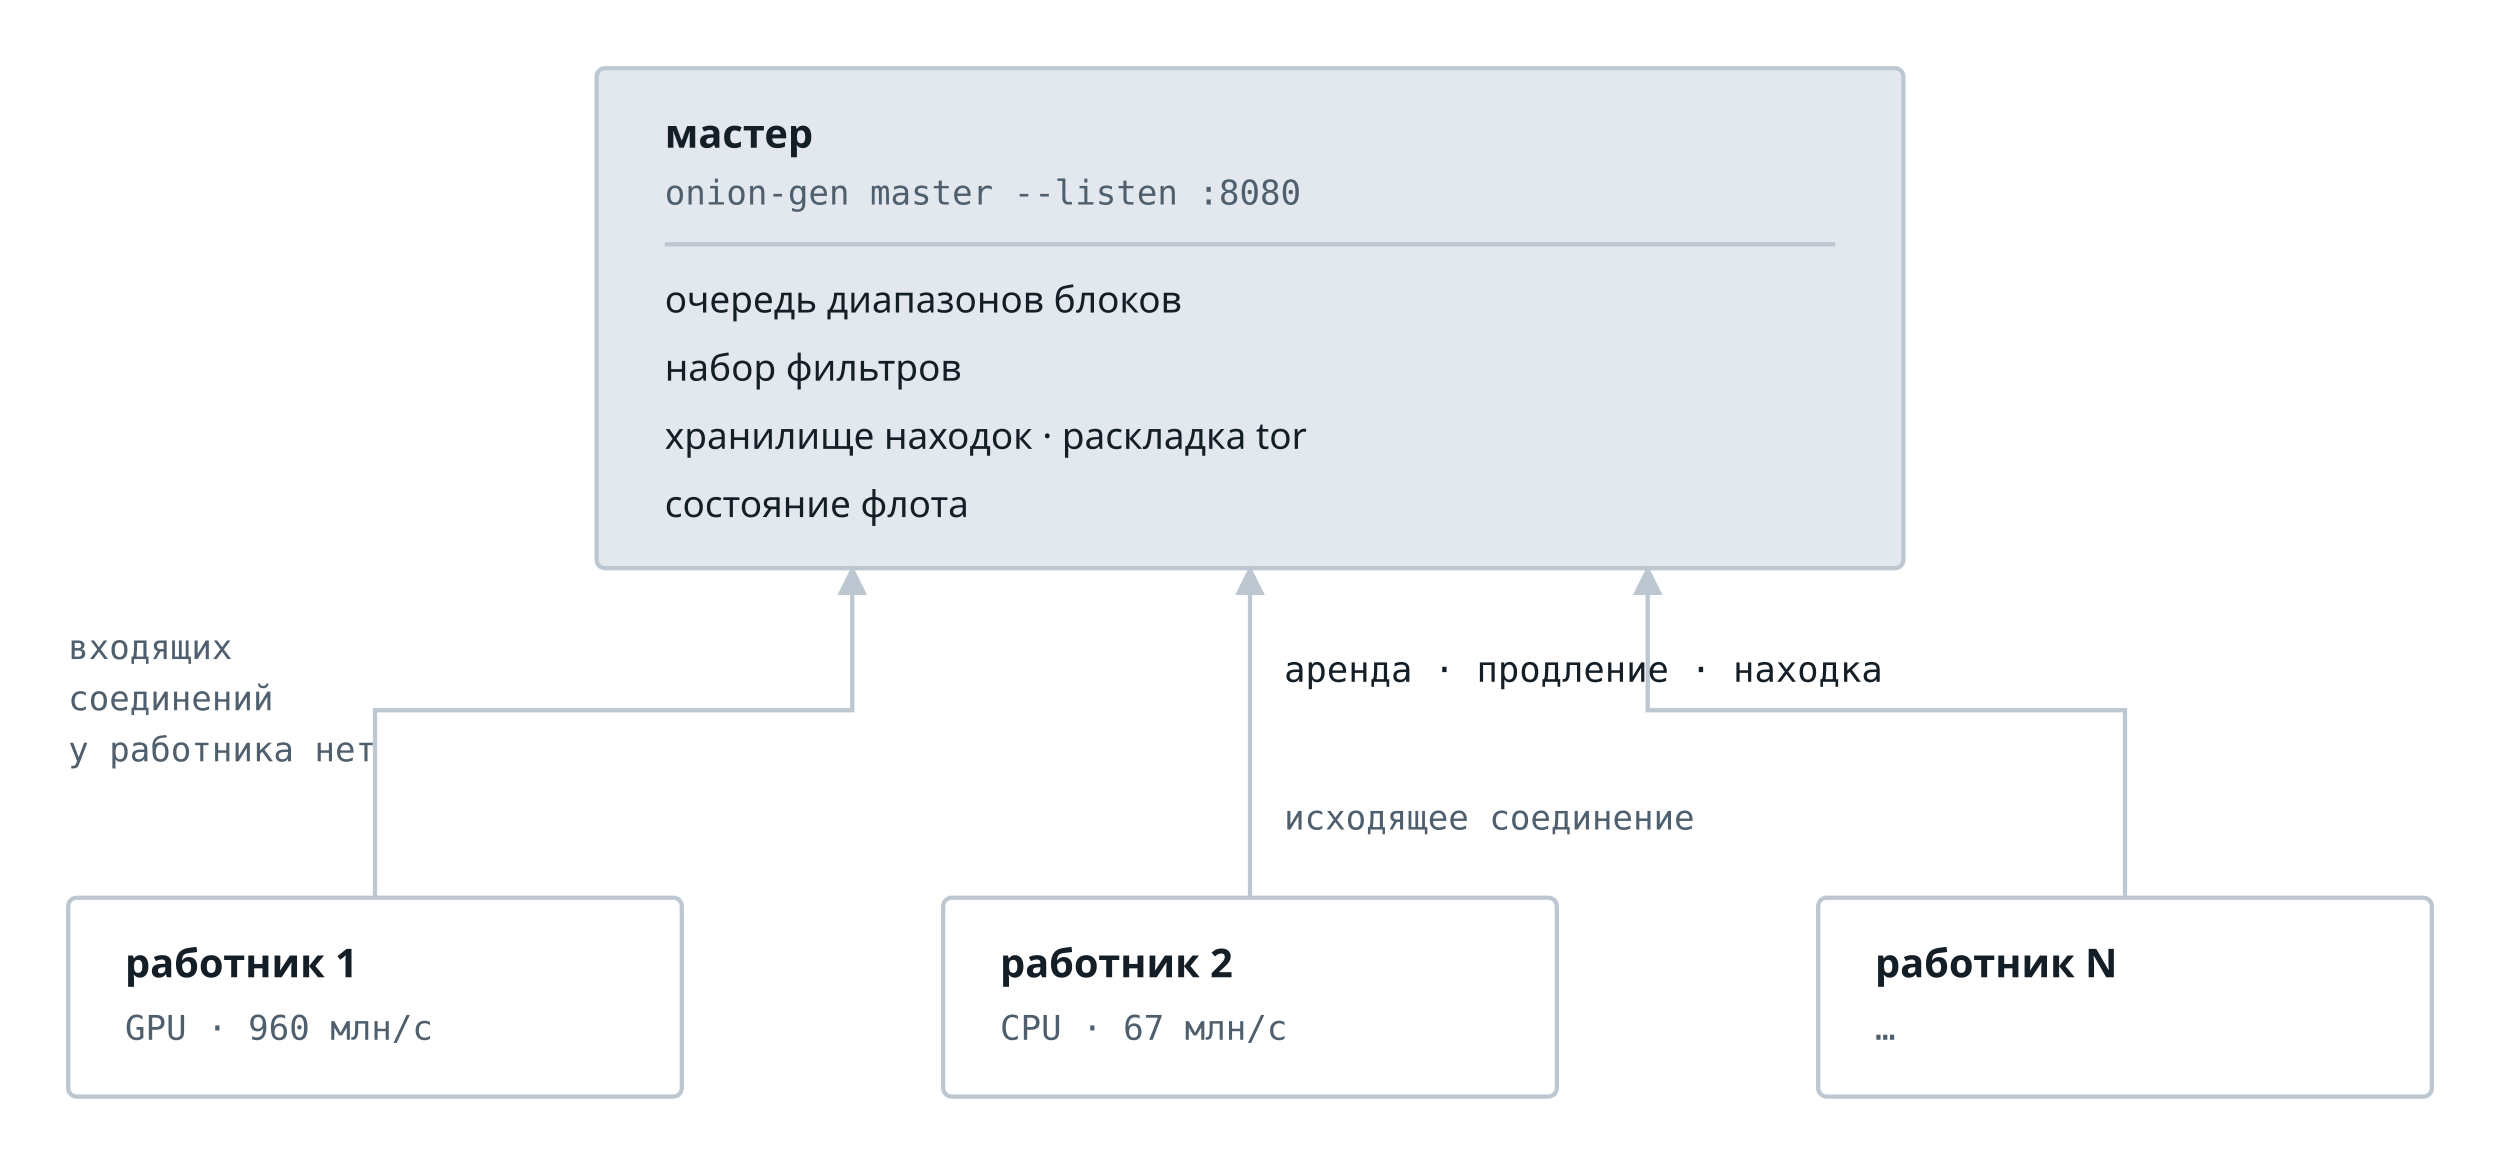
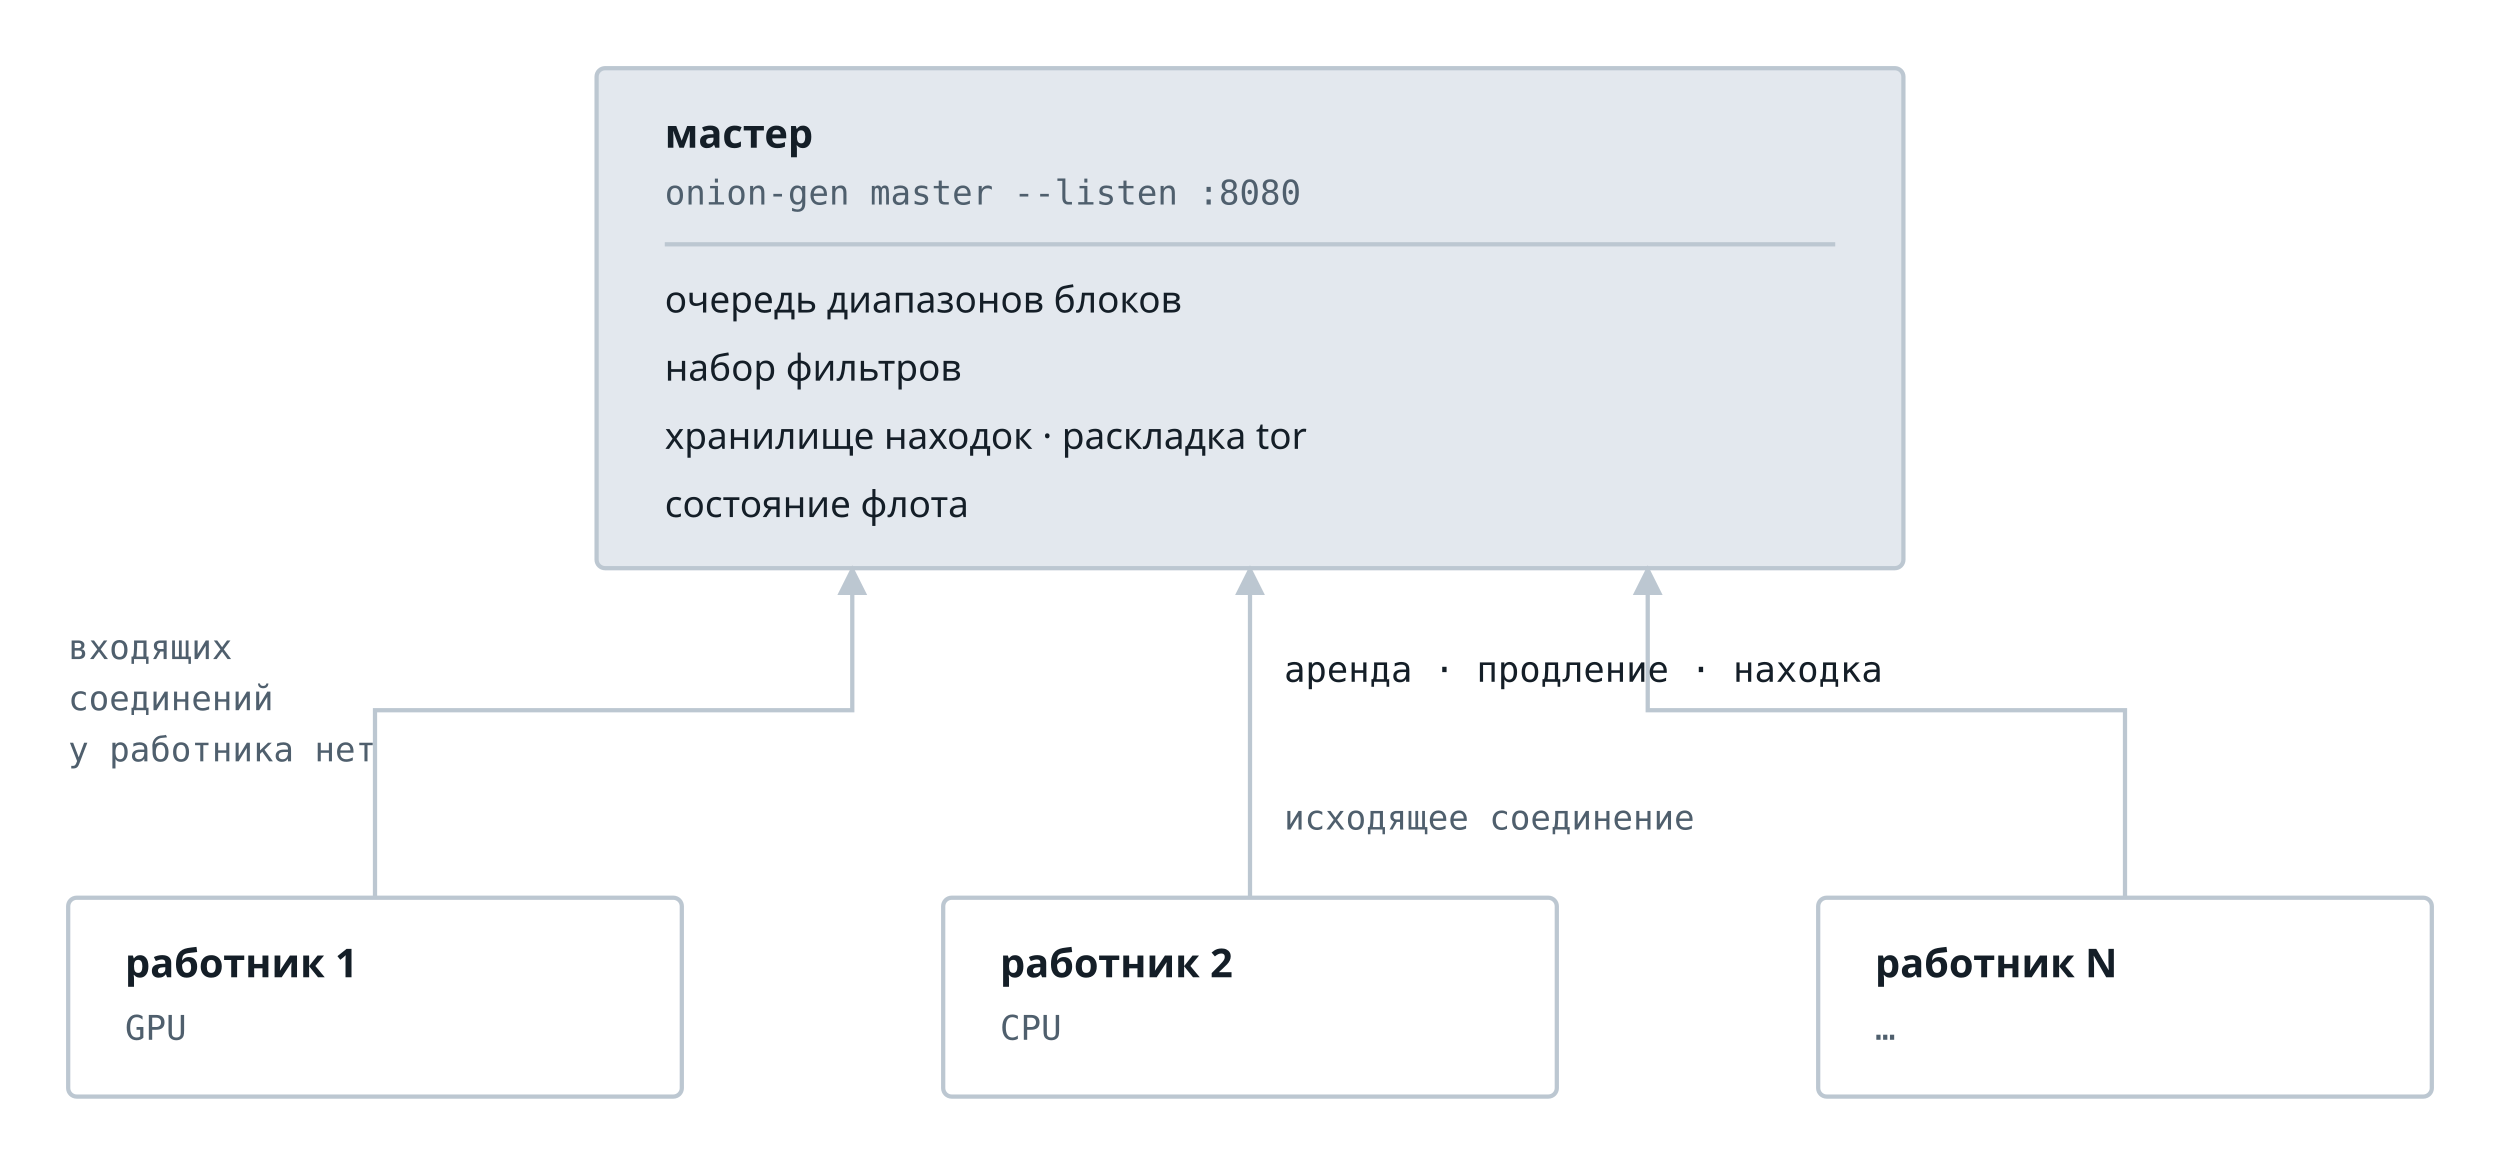
<svg xmlns="http://www.w3.org/2000/svg" viewBox="0 0 880 410" width="880" height="410" role="img" aria-label="Мастер держит очередь диапазонов, фильтры и хранилище; работники подключаются исходящими соединениями">
  <style>
    .bx   { fill:#e3e8ee; stroke:#bcc7d1; stroke-width:1.5 }
    .bxp  { fill:none;    stroke:#bcc7d1; stroke-width:1.5 }
    .bxs  { fill:#f7e4ec; stroke:#b0225c; stroke-width:1.5 }
    .bxw  { fill:#f6ecd8; stroke:#8a5a00; stroke-width:1.5 }
    .t    { font-family:"IBM Plex Sans",system-ui,sans-serif; font-size:13px;   fill:#141e27 }
    .ts   { font-family:"IBM Plex Sans",system-ui,sans-serif; font-size:14px;   fill:#141e27; font-weight:600 }
    .tf   { font-family:"IBM Plex Sans",system-ui,sans-serif; font-size:12.5px; fill:#4f5f6d }
    .tm   { font-family:"IBM Plex Mono",ui-monospace,monospace; font-size:12.5px; fill:#141e27 }
    .tms  { font-family:"IBM Plex Mono",ui-monospace,monospace; font-size:12px;   fill:#4f5f6d }
    .tsig { font-family:"IBM Plex Mono",ui-monospace,monospace; font-size:12.5px; fill:#b0225c; font-weight:500 }
    .twrn { font-family:"IBM Plex Mono",ui-monospace,monospace; font-size:12.5px; fill:#8a5a00; font-weight:500 }
    .ln   { stroke:#bcc7d1; stroke-width:1.5; fill:none }
    .lnd  { stroke:#bcc7d1; stroke-width:1.5; fill:none; stroke-dasharray:5 4 }
    .lns  { stroke:#b0225c; stroke-width:1.8; fill:none }
    .lnw  { stroke:#8a5a00; stroke-width:1.8; fill:none }
    .lnl  { stroke:#bcc7d1; stroke-width:1.2; stroke-dasharray:3 5 }
    .ah   { fill:#bcc7d1 }
    .ahs  { fill:#b0225c }
    .ahw  { fill:#8a5a00 }
    @media (prefers-color-scheme: dark) {
      .bx  { fill:#1d2833; stroke:#2e3d4a }
      .bxp { stroke:#2e3d4a }
      .bxs { fill:#33141f; stroke:#ff7aa8 }
      .bxw { fill:#2d2413; stroke:#e0ad55 }
      .t, .ts, .tm { fill:#dfe7ed }
      .tf, .tms    { fill:#9aa8b4 }
      .tsig { fill:#ff7aa8 }
      .twrn { fill:#e0ad55 }
      .ln, .lnd, .lnl { stroke:#2e3d4a }
      .lns { stroke:#ff7aa8 }
      .lnw { stroke:#e0ad55 }
      .ah  { fill:#2e3d4a }
      .ahs { fill:#ff7aa8 }
      .ahw { fill:#e0ad55 }
    }
  </style>
  <defs>
    <marker id="ar" viewBox="0 0 10 10" refX="9" refY="5" markerWidth="7" markerHeight="7" orient="auto-start-reverse">
      <path d="M 0 0 L 10 5 L 0 10 z" class="ah" />
    </marker>
    <marker id="ars" viewBox="0 0 10 10" refX="9" refY="5" markerWidth="7" markerHeight="7" orient="auto-start-reverse">
      <path d="M 0 0 L 10 5 L 0 10 z" class="ahs" />
    </marker>
    <marker id="arw" viewBox="0 0 10 10" refX="9" refY="5" markerWidth="7" markerHeight="7" orient="auto-start-reverse">
      <path d="M 0 0 L 10 5 L 0 10 z" class="ahw" />
    </marker>
  </defs>
  <rect class="bx" x="210" y="24" width="460" height="176" rx="3" />
  <text class="ts" x="234" y="52">мастер</text>
  <text class="tms" x="234" y="72">onion-gen master --listen :8080</text>
  <line class="ln" x1="234" y1="86" x2="646" y2="86" />
  <text class="t" x="234" y="110">очередь диапазонов блоков</text>
  <text class="t" x="234" y="134">набор фильтров</text>
  <text class="t" x="234" y="158">хранилище находок · раскладка tor</text>
  <text class="t" x="234" y="182">состояние флота</text>
  <rect class="bxp" x="24" y="316" width="216" height="70" rx="3" />
  <text class="ts" x="44" y="344">работник 1</text>
-   <text class="tms" x="44" y="366">GPU · 960 млн/с</text>
+   <text class="tms" x="44" y="366">GPU</text>
  <rect class="bxp" x="332" y="316" width="216" height="70" rx="3" />
  <text class="ts" x="352" y="344">работник 2</text>
-   <text class="tms" x="352" y="366">CPU · 67 млн/с</text>
+   <text class="tms" x="352" y="366">CPU</text>
  <rect class="bxp" x="640" y="316" width="216" height="70" rx="3" />
  <text class="ts" x="660" y="344">работник N</text>
  <text class="tms" x="660" y="366">…</text>
  <path class="ln" d="M 132 316 L 132 250 L 300 250 L 300 200" marker-end="url(#ar)" />
  <path class="ln" d="M 440 316 L 440 200" marker-end="url(#ar)" />
  <path class="ln" d="M 748 316 L 748 250 L 580 250 L 580 200" marker-end="url(#ar)" />
  <text class="tm" x="452" y="240">аренда · продление · находка</text>
  <text class="tms" x="452" y="292">исходящее соединение</text>
  <text class="tms" x="24" y="232">входящих</text>
  <text class="tms" x="24" y="250">соединений</text>
  <text class="tms" x="24" y="268">у работника нет</text>
</svg>
